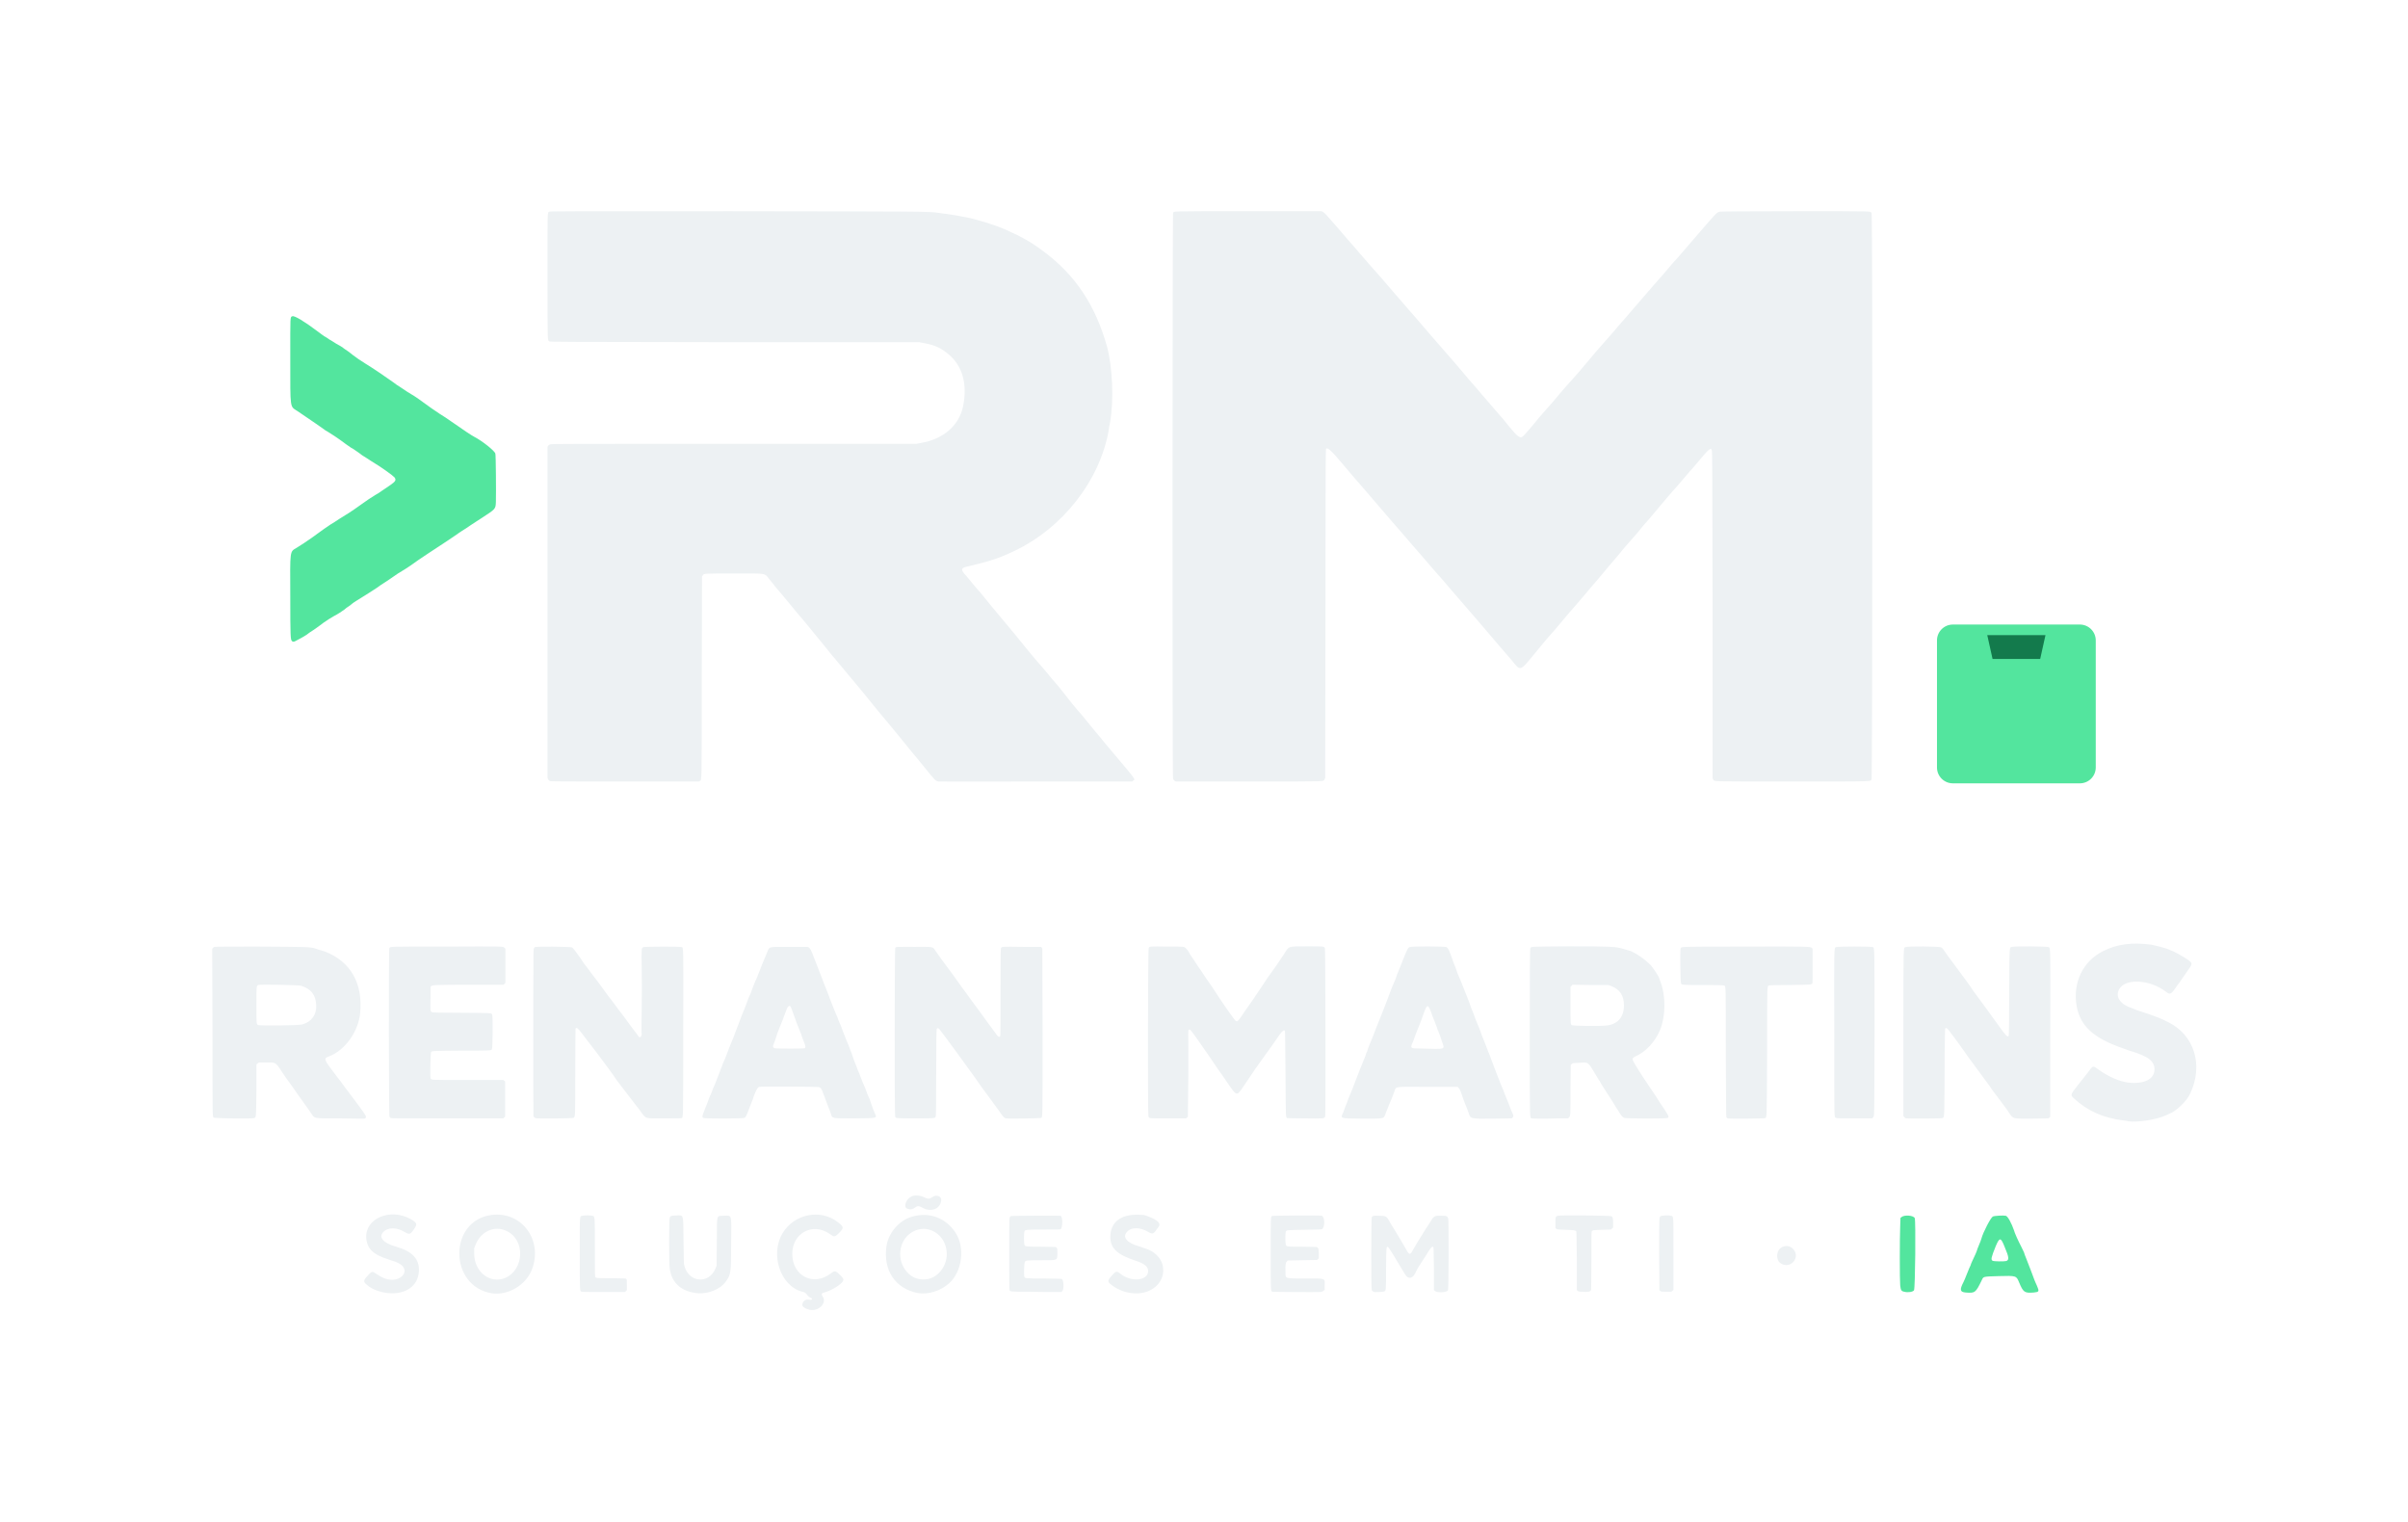
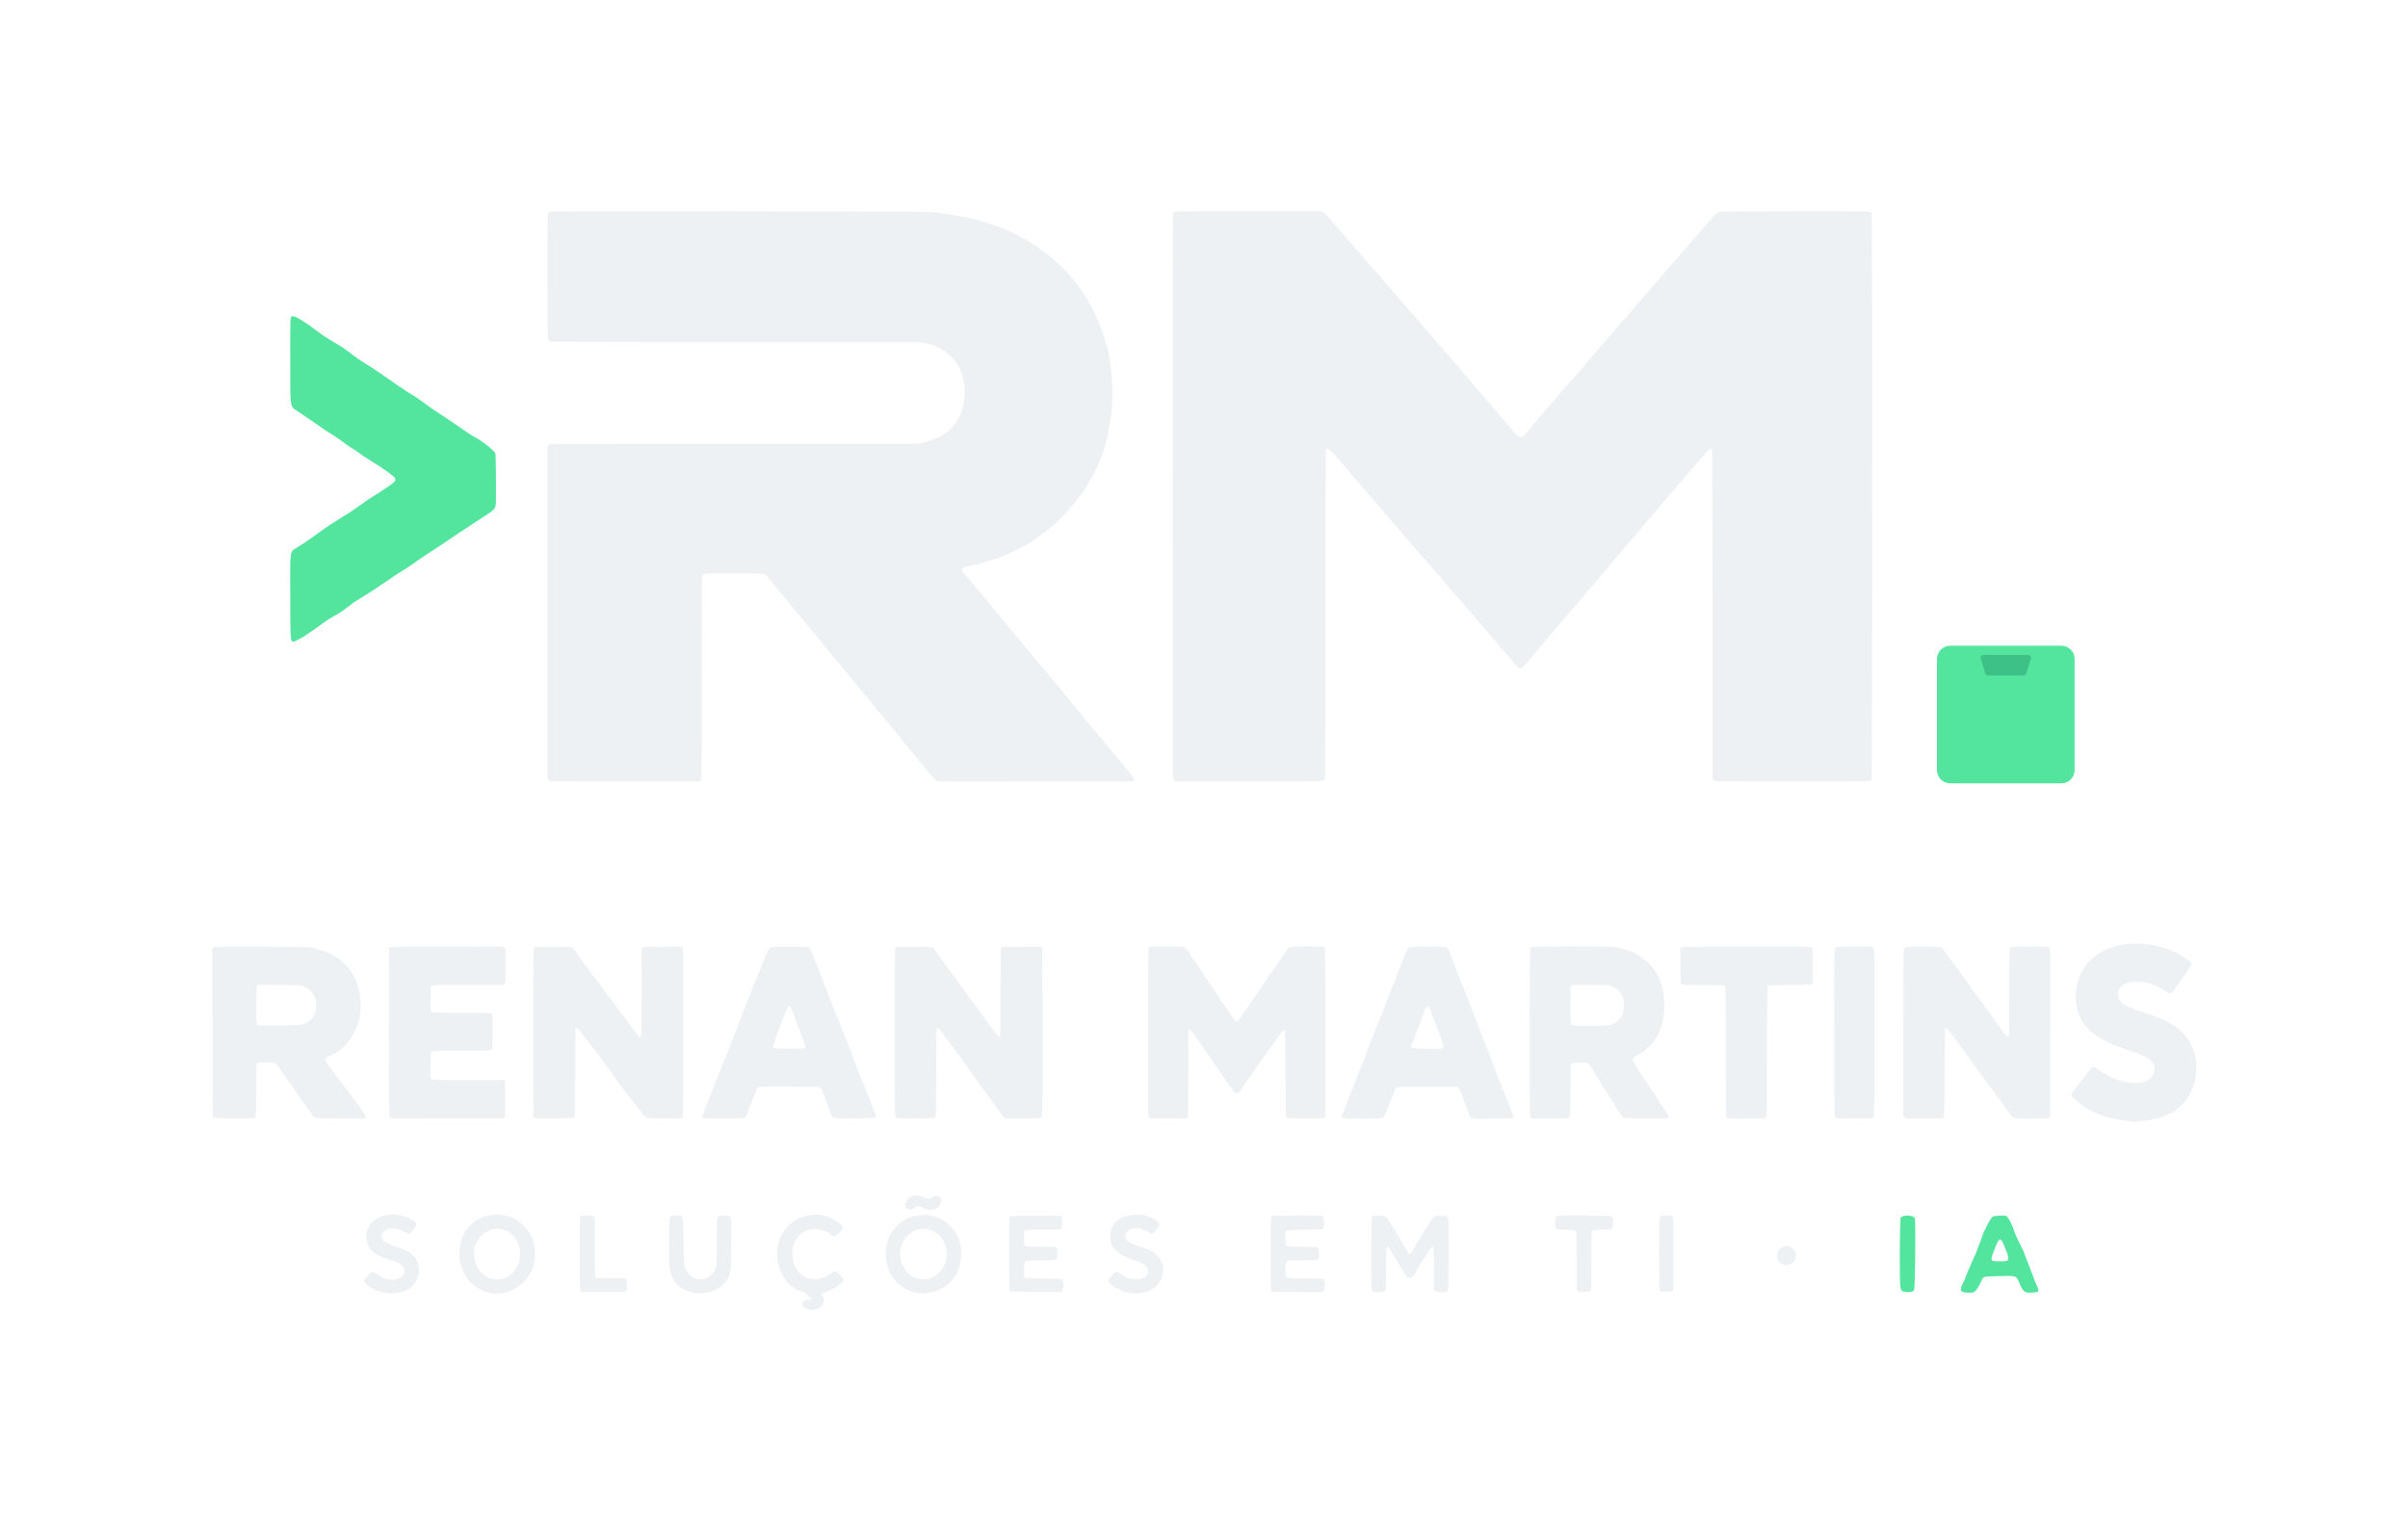
<svg xmlns="http://www.w3.org/2000/svg" viewBox="59 223 910 575" role="img" aria-labelledby="t">
  <g fill="#EDF1F3" fill-rule="evenodd">
    <path d="M267.0 518.2C266.5 518.1 266.0 517.5 265.9 516.8C265.9 516.6 265.9 488.3 265.9 454.0L265.9 391.8L266.2 391.4C266.3 391.2 266.7 391.0 266.9 390.9C267.4 390.7 275.4 390.7 336.4 390.7L405.3 390.7L406.9 390.4C415.4 389.0 421.3 383.9 422.9 376.8C424.8 367.8 422.6 360.6 416.5 356.1C414.0 354.2 411.8 353.3 407.9 352.6L406.4 352.3L336.7 352.3C270.3 352.2 266.9 352.2 266.6 352.0C265.9 351.5 265.9 353.1 265.9 327.6C265.9 301.7 265.8 303.5 266.6 303.0C267.0 302.8 269.6 302.8 335.1 302.8C407.2 302.9 409.9 302.9 413.5 303.4C414.2 303.5 415.8 303.8 417.2 303.9C418.5 304.1 420.2 304.4 420.9 304.5C421.5 304.6 422.7 304.9 423.6 305.0C427.6 305.7 435.0 308.0 439.1 309.8C445.5 312.7 448.7 314.5 453.1 317.8C465.1 326.6 472.9 338.1 477.3 353.8C479.4 361.3 480.0 374.2 478.5 382.6C478.3 383.4 478.1 384.7 478.0 385.5C474.7 404.5 460.6 422.6 442.1 431.3C436.2 434.1 432.9 435.1 424.1 437.2C422.3 437.6 422.1 438.3 423.6 440.0C424.0 440.4 424.6 441.1 424.9 441.5C425.2 441.9 426.2 443.1 427.2 444.3C428.3 445.5 429.6 447.1 430.3 447.9C431.5 449.4 434.9 453.6 439.8 459.4C441.3 461.2 443.4 463.7 444.5 465.1C449.0 470.6 449.5 471.3 451.2 473.2C452.2 474.3 453.8 476.2 454.9 477.5C455.9 478.8 457.3 480.4 458.0 481.2C459.1 482.4 460.3 484.0 464.1 488.8C464.6 489.4 465.8 490.8 466.6 491.8C467.5 492.7 468.9 494.5 469.8 495.6C470.7 496.7 472.1 498.4 473.0 499.5C473.9 500.5 475.6 502.6 476.8 504.1C478.1 505.6 479.8 507.6 480.6 508.6C488.5 518.0 488.1 517.4 487.2 518.0L486.9 518.3L450.6 518.3C426.2 518.4 414.1 518.3 413.6 518.3C412.5 518.0 412.5 518.1 408.0 512.5C406.5 510.6 404.8 508.6 404.2 507.9C403.1 506.6 401.4 504.5 398.1 500.4C396.9 498.9 395.1 496.8 394.3 495.8C392.6 493.8 388.7 489.1 387.3 487.3C386.8 486.6 384.9 484.4 383.2 482.3C381.5 480.2 379.4 477.8 378.6 476.8C377.8 475.9 376.7 474.4 376.0 473.7C375.4 472.9 374.2 471.5 373.4 470.6C372.0 468.8 371.0 467.6 367.4 463.2C366.3 461.9 364.7 459.9 363.8 458.8C362.8 457.6 361.6 456.1 361.0 455.5C359.5 453.7 355.5 448.9 354.3 447.4C353.7 446.7 352.6 445.4 351.9 444.6C351.3 443.7 350.3 442.6 349.9 442.1C347.8 439.4 349.2 439.7 336.3 439.7C324.6 439.7 325.1 439.7 324.6 440.4L324.3 440.8L324.2 478.9C324.2 520.7 324.2 517.5 323.5 518.1L323.1 518.3L295.3 518.3C278.6 518.3 267.3 518.3 267.0 518.2ZM503.4 518.3C502.8 518.1 502.4 517.7 502.3 517.1C502.0 516.1 502.1 304.4 502.3 303.7C502.7 302.7 499.9 302.8 530.8 302.8L558.4 302.8L559.0 303.1C559.6 303.4 560.5 304.5 564.8 309.4C565.7 310.5 567.4 312.4 568.4 313.6C569.5 314.8 571.3 316.9 572.4 318.2C576.5 322.9 578.0 324.7 580.9 327.9C582.2 329.4 584.7 332.3 586.4 334.3C588.1 336.3 590.2 338.6 590.9 339.5C592.3 341.1 594.2 343.2 599.8 349.8C603.7 354.3 606.1 357.0 607.3 358.4C607.9 359.1 609.5 360.9 610.9 362.6C612.3 364.3 614.1 366.4 614.8 367.2C615.6 368.0 617.5 370.3 619.2 372.3C620.9 374.3 623.5 377.3 624.9 378.9C626.4 380.6 628.3 382.8 629.1 383.9C632.5 388.1 633.5 388.8 634.5 387.9C635.0 387.5 636.9 385.3 639.0 382.8C639.9 381.6 641.3 380.0 642.1 379.1C644.6 376.3 646.9 373.7 648.5 371.7C650.2 369.7 651.6 368.1 653.7 365.8C654.4 365.1 655.3 363.9 655.9 363.3C658.0 360.8 660.8 357.5 662.3 355.7C664.0 353.8 667.1 350.3 668.9 348.2C669.5 347.5 670.7 346.0 671.7 344.9C672.7 343.8 674.3 342.0 675.1 341.0C677.6 338.1 680.2 335.1 683.9 330.8C685.9 328.6 688.3 325.8 689.3 324.6C690.4 323.3 692.0 321.4 693.0 320.4C695.5 317.5 697.6 315.1 701.1 311.0C707.5 303.6 707.8 303.2 708.9 303.0C709.2 302.9 719.3 302.8 737.3 302.8C768.6 302.8 765.8 302.7 766.3 303.7C766.7 304.5 766.6 516.5 766.3 517.3C765.8 518.4 769.0 518.3 736.3 518.3C704.4 518.3 707.0 518.4 706.4 517.5L706.2 517.1L706.2 455.3C706.1 401.0 706.1 393.5 705.9 393.1C705.5 392.0 704.8 392.6 700.3 398.0C699.4 399.1 698.2 400.5 697.6 401.1C697.0 401.8 696.2 402.7 695.8 403.2C695.3 403.8 694.0 405.3 692.9 406.6C691.7 407.9 689.9 410.0 688.7 411.4C686.9 413.6 685.2 415.5 681.8 419.6C681.0 420.4 679.3 422.4 678.0 424.1C676.6 425.7 674.7 427.9 673.8 428.9C673.0 429.8 671.8 431.2 671.2 432.0C670.6 432.7 668.8 434.9 667.2 436.7C665.6 438.6 663.8 440.8 663.2 441.5C662.6 442.2 661.5 443.5 660.7 444.4C658.2 447.3 657.0 448.8 655.7 450.3C655.0 451.1 653.5 452.9 652.3 454.2C651.1 455.6 649.7 457.3 649.1 458.0C647.6 459.8 646.0 461.7 643.4 464.6C642.3 466.0 640.1 468.5 638.7 470.3C633.3 476.8 633.7 476.7 630.2 472.4C629.2 471.2 627.2 468.9 625.8 467.3C624.4 465.7 622.9 463.9 622.3 463.2C619.5 459.9 615.5 455.2 613.9 453.4C613.0 452.3 611.5 450.7 610.7 449.7C609.9 448.7 608.4 447.1 607.5 446.0C606.6 444.9 605.0 443.1 604.0 441.9C603.0 440.8 601.6 439.2 600.9 438.4C600.3 437.7 598.9 436.1 597.9 434.9C596.9 433.7 594.2 430.6 592.0 428.1C589.8 425.5 586.8 422.1 585.5 420.6C579.3 413.4 577.2 410.9 575.2 408.6C573.1 406.2 568.0 400.3 566.1 398.0C562.2 393.3 560.6 391.9 560.1 392.6C560.0 392.8 559.9 402.5 559.9 454.9L559.8 516.9L559.6 517.4C558.9 518.4 562.0 518.3 531.1 518.3C516.1 518.3 503.6 518.3 503.4 518.3Z" />
    <path d="M863.2 646.7C863.1 646.6 862.3 646.5 861.5 646.4C853.7 645.4 847.9 642.8 842.7 638.0C841.4 636.8 841.4 636.6 844.2 633.1C845.5 631.5 847.2 629.3 848.0 628.3C850.0 625.5 849.9 625.6 852.1 627.2C855.7 629.8 860.0 631.7 863.4 632.1C869.3 632.7 873.2 630.8 873.2 627.1C873.2 623.9 870.8 622.1 863.7 620.0C863.3 619.9 862.8 619.7 862.6 619.6C862.4 619.5 861.6 619.3 860.9 619.0C850.1 615.2 845.2 610.7 843.8 603.3C842.2 594.4 846.1 586.2 853.8 582.4C859.1 579.7 864.8 579.0 872.2 580.0C873.3 580.2 877.1 581.2 877.6 581.4C877.8 581.5 878.4 581.7 878.9 581.9C880.6 582.5 883.3 584.0 885.9 585.7C887.3 586.7 887.5 587.2 886.7 588.4C885.2 590.6 882.8 594.0 882.4 594.6C882.1 594.9 881.4 595.9 880.9 596.7C879.4 598.7 879.0 598.9 877.6 597.8C871.4 593.0 862.0 592.6 859.8 596.9C858.3 599.7 860.3 602.6 864.8 604.0C865.1 604.1 865.5 604.3 865.8 604.4C866.1 604.6 866.8 604.8 867.4 605.0C870.9 606.1 874.8 607.5 876.7 608.4C877.2 608.7 877.8 609.0 878.1 609.1C888.2 613.9 891.8 625.4 886.7 636.2C885.4 639.1 881.3 643.0 878.7 643.9C878.4 644.0 877.8 644.3 877.4 644.5C873.9 646.1 866.7 647.2 863.2 646.7ZM187.1 645.6C176.9 645.6 178.1 645.8 176.4 643.4C175.7 642.4 174.7 640.9 174.0 640.0C173.3 639.1 172.5 637.8 172.0 637.2C171.6 636.7 170.6 635.2 169.7 633.9C168.8 632.7 167.5 630.9 166.8 629.9C162.9 624.0 163.6 624.5 159.6 624.5L156.8 624.5L156.3 624.9L155.9 625.2L155.9 635.0C155.8 645.7 155.8 645.2 155.0 645.5C154.3 645.8 140.0 645.6 139.7 645.3C139.3 644.8 139.3 644.6 139.3 612.8L139.2 581.5L139.6 581.1C140.1 580.7 137.9 580.7 156.8 580.7C174.4 580.8 176.4 580.8 178.1 581.4C178.4 581.5 179.1 581.7 179.6 581.9C180.2 582.0 181.2 582.4 181.9 582.6C191.6 586.4 196.2 594.7 195.1 605.9C194.4 612.9 189.3 619.9 183.5 622.1C181.1 623.0 181.2 623.1 186.3 629.8C187.0 630.7 188.2 632.2 188.8 633.1C189.4 633.9 190.3 635.2 190.9 635.9C196.4 643.2 197.3 644.5 197.3 645.0C197.3 645.5 197.0 645.8 196.2 645.7C195.9 645.7 191.8 645.7 187.1 645.6ZM439.3 645.6C438.5 645.5 438.1 645.1 436.3 642.4C435.8 641.8 434.7 640.2 433.8 639.0C429.9 633.7 428.9 632.4 427.6 630.4C425.7 627.7 414.9 612.9 414.0 611.9C413.5 611.4 413.2 611.4 413.0 611.8C412.9 612.0 412.8 616.0 412.8 628.3C412.8 641.4 412.7 644.6 412.6 644.9C412.3 645.6 412.4 645.6 404.9 645.6C397.4 645.6 397.5 645.6 397.3 644.9C397.0 644.2 397.1 581.7 397.3 581.3C397.6 580.7 397.4 580.8 404.4 580.8C412.1 580.8 411.4 580.6 412.6 582.4C413.7 584.0 415.8 586.9 419.1 591.3C420.1 592.7 421.7 594.9 422.6 596.2C423.6 597.5 425.1 599.6 426.1 601.0C429.2 605.2 429.7 605.8 430.8 607.4C431.4 608.2 432.5 609.8 433.3 610.8C434.0 611.8 434.9 613.0 435.2 613.4C436.1 614.8 436.7 615.1 437.0 614.5C437.1 614.3 437.1 608.9 437.1 597.8C437.1 582.1 437.1 581.4 437.4 581.1C437.7 580.7 438.0 580.7 445.5 580.8L452.4 580.8L452.7 581.1L452.9 581.4L453.0 613.0C453.0 645.6 453.0 645.1 452.5 645.4C452.2 645.6 440.4 645.8 439.3 645.6ZM551.6 645.6C548.3 645.6 545.5 645.5 545.4 645.5C544.9 645.1 544.9 645.5 544.8 628.7C544.7 619.7 544.7 612.7 544.6 612.6C544.3 612.0 543.7 612.4 542.4 614.2C541.9 614.9 540.7 616.7 539.7 618.1C538.7 619.4 537.4 621.4 536.6 622.4C534.1 625.8 533.1 627.3 528.6 634.0C526.4 637.2 526.3 637.1 523.3 632.8C522.3 631.3 520.4 628.5 519.0 626.6C517.7 624.6 516.1 622.4 515.6 621.6C515.0 620.8 513.7 618.9 512.6 617.3C511.5 615.7 510.3 614.0 509.9 613.5C508.8 612.0 508.6 611.8 508.2 612.2C508.0 612.4 508.0 613.2 508.1 619.9C508.1 624.0 508.1 631.3 508.0 636.2L507.9 645.0L507.6 645.3L507.2 645.6L500.5 645.6C492.9 645.6 493.3 645.7 493.0 644.8C492.7 644.0 492.8 581.6 493.1 581.2C493.4 580.6 493.6 580.6 500.1 580.7C506.9 580.7 506.5 580.6 507.4 581.6C507.7 581.9 508.0 582.3 508.1 582.5C508.2 582.8 509.0 584.1 510.0 585.5C510.9 586.9 512.3 589.0 513.1 590.1C513.8 591.3 514.8 592.6 515.1 593.1C515.7 593.9 517.9 597.1 519.8 600.1C522.1 603.6 525.7 608.6 526.0 608.8C526.6 609.1 527.0 608.8 528.5 606.5C528.9 605.8 529.6 604.9 530.0 604.3C530.9 603.1 532.7 600.5 536.5 594.8C536.9 594.2 537.5 593.3 537.8 592.8C538.2 592.3 539.6 590.2 541.1 588.2C542.5 586.1 544.0 583.9 544.4 583.3C546.1 580.5 545.7 580.6 553.1 580.6C559.3 580.6 559.4 580.6 559.7 581.3C559.9 581.7 560.0 644.4 559.8 644.9C559.4 645.7 559.5 645.7 551.6 645.6ZM573.5 645.7C565.2 645.6 565.5 645.7 566.6 643.4C566.8 642.8 567.0 642.3 567.0 642.3C567.0 642.2 567.2 641.7 567.4 641.2C567.6 640.7 567.9 639.9 568.1 639.5C568.2 639.1 568.6 638.0 569.0 637.1C569.9 635.0 570.6 633.3 571.0 632.1C571.7 630.3 572.3 628.8 572.5 628.2C572.7 627.7 573.2 626.5 574.1 624.2C574.4 623.5 574.8 622.5 575.0 622.0C575.1 621.5 575.3 621.0 575.4 620.8C575.5 620.7 575.8 620.0 576.0 619.2C576.4 618.0 576.7 617.4 577.4 615.7C577.8 614.8 578.6 612.7 579.0 611.6C579.5 610.4 581.1 606.3 581.6 605.1C582.0 604.1 582.6 602.5 583.0 601.5C583.3 600.7 583.8 599.4 584.8 596.7C585.0 596.2 585.3 595.4 585.5 595.0C586.0 593.9 586.5 592.8 586.9 591.4C587.2 590.8 587.6 589.6 588.0 588.7C588.4 587.8 588.8 586.7 589.0 586.2C590.8 581.6 591.1 581.1 591.7 580.9C592.4 580.5 605.3 580.6 605.7 580.9C606.4 581.5 606.6 581.9 608.0 585.9C608.3 586.6 608.6 587.7 608.9 588.2C609.1 588.8 609.6 590.1 609.9 591.0C610.3 591.9 610.8 593.2 611.1 593.8C611.6 595.0 612.0 596.2 612.4 597.1C612.7 597.8 612.9 598.3 614.1 601.4C614.6 603.0 615.4 605.0 615.8 605.9C616.0 606.4 616.3 607.3 616.6 608.1C616.9 608.8 617.3 609.8 617.5 610.3C617.7 610.8 618.0 611.6 618.2 612.0C618.6 613.3 619.4 615.3 620.0 616.7C620.3 617.4 620.6 618.3 620.8 618.8C621.0 619.3 621.3 620.0 621.4 620.4C621.6 620.8 621.9 621.5 622.1 622.1C622.9 624.4 624.4 628.1 625.1 630.0C625.4 630.7 625.8 631.7 625.9 632.1C626.1 632.6 626.3 633.1 626.4 633.3C626.5 633.6 626.8 634.3 627.1 634.9C627.6 636.3 628.0 637.4 628.5 638.5C628.7 638.9 629.0 639.7 629.2 640.2C629.9 642.2 630.3 643.1 630.6 643.7C631.0 644.5 631.0 644.9 630.6 645.3L630.3 645.6L623.5 645.7C614.5 645.8 614.7 645.8 614.0 643.5C613.8 643.0 613.4 641.8 613.0 640.9C612.3 639.2 611.7 637.6 611.1 635.7C610.8 634.9 610.5 634.3 610.2 634.1L609.9 633.7L598.9 633.7C585.7 633.6 586.6 633.5 586.0 635.3C585.8 635.9 585.4 636.9 585.1 637.7C584.5 639.0 583.4 641.8 582.7 643.6C581.8 645.9 582.6 645.7 573.5 645.7ZM637.9 645.6C637.1 645.4 637.1 648.1 637.1 613.2C637.1 591.0 637.2 581.5 637.3 581.3C637.6 580.7 636.9 580.7 651.8 580.6C668.0 580.6 669.8 580.7 672.6 581.6C673.3 581.8 674.0 582.0 674.3 582.1C676.4 582.5 680.6 585.4 682.9 587.8C683.9 589.0 686.0 592.1 686.0 592.6C686.0 592.6 686.2 593.1 686.4 593.7C688.6 599.3 688.5 607.0 686.3 612.3C684.4 616.8 680.9 620.5 677.0 622.2C676.7 622.3 676.4 622.6 676.2 622.7C675.8 623.3 675.8 623.4 677.5 626.2C678.2 627.4 681.1 631.9 682.3 633.6C682.9 634.4 684.0 636.1 684.8 637.3C685.5 638.5 686.8 640.4 687.6 641.6C689.6 644.6 689.8 645.0 689.3 645.4C689.0 645.8 673.3 645.7 672.7 645.4C672.2 645.1 671.5 644.4 670.9 643.3C670.7 642.9 670.2 642.1 669.8 641.6C669.5 641.0 668.7 639.8 668.1 638.8C667.5 637.9 666.6 636.4 666.1 635.7C665.6 634.9 664.9 633.8 664.5 633.2C664.1 632.6 663.7 631.9 663.6 631.6C663.4 631.4 662.9 630.6 662.5 629.9C658.9 623.9 659.5 624.4 655.7 624.6C653.4 624.7 653.3 624.7 653.0 625.0L652.6 625.4L652.5 634.4C652.5 644.6 652.5 644.6 652.0 645.2L651.6 645.6L647.7 645.6C642.0 645.8 638.4 645.7 637.9 645.6ZM711.9 645.6C711.7 645.5 711.5 645.3 711.4 645.1C711.3 644.9 711.3 639.3 711.2 620.6C711.2 594.9 711.2 595.7 710.6 595.4C710.5 595.3 708.0 595.2 702.8 595.2C694.8 595.2 694.7 595.2 694.3 594.7C694.0 594.2 693.9 582.0 694.1 581.4C694.4 580.7 693.4 580.7 717.0 580.7C742.5 580.6 743.3 580.7 743.7 581.2L744.0 581.5L744.0 588.0C744.0 591.8 744.0 594.5 743.9 594.6C743.6 595.1 743.2 595.1 735.4 595.2C730.6 595.2 727.6 595.3 727.5 595.4C726.8 595.7 726.8 594.1 726.8 620.4C726.7 647.0 726.7 645.1 726.0 645.5C725.6 645.7 712.4 645.8 711.9 645.6ZM779.3 645.6C779.0 645.5 778.7 645.3 778.6 645.1L778.3 644.7L778.3 613.3C778.3 578.6 778.3 581.3 779.1 580.9C779.8 580.5 791.9 580.6 792.6 581.0C793.1 581.3 793.2 581.4 795.1 584.2C795.6 584.9 796.7 586.3 797.4 587.3C800.8 591.8 804.0 596.2 804.7 597.4C805.4 598.3 807.6 601.4 810.0 604.6C811.4 606.5 812.1 607.5 813.9 610.0C817.1 614.5 817.7 615.1 818.1 614.4C818.2 614.3 818.3 607.3 818.3 597.9C818.4 579.4 818.3 581.1 819.4 580.8C820.5 580.5 832.7 580.6 833.2 580.9C833.9 581.3 833.9 579.7 833.8 613.5L833.8 645.0L833.5 645.3L833.1 645.6L826.9 645.7C819.3 645.7 819.9 645.9 818.1 643.3C817.8 642.7 816.9 641.6 816.2 640.6C815.5 639.7 814.3 638.1 813.5 637.0C812.7 636.0 811.5 634.4 810.9 633.4C809.8 631.9 808.2 629.7 803.1 622.8C802.5 622.0 801.7 620.9 801.4 620.4C801.0 619.9 800.1 618.6 799.4 617.6C798.7 616.6 797.7 615.3 797.2 614.6C796.7 614.0 796.0 613.1 795.7 612.6C794.9 611.5 794.3 611.2 794.1 611.7C794.0 611.8 794.0 616.0 793.9 620.9C793.8 647.2 793.9 645.1 792.9 645.5C792.3 645.7 780.1 645.7 779.3 645.6ZM206.7 645.5C206.5 645.4 206.2 645.1 206.2 644.9C205.9 644.5 205.9 581.8 206.1 581.4C206.5 580.6 205.0 580.7 227.1 580.7C249.3 580.6 249.1 580.6 249.6 581.1L250.0 581.5L250.0 587.9L250.0 594.4L249.6 594.8L249.3 595.1L237.7 595.1C224.0 595.1 222.5 595.2 222.0 595.6L221.7 595.9L221.7 600.2C221.6 604.9 221.6 605.2 222.3 605.5C222.6 605.6 225.3 605.7 233.5 605.7C245.1 605.8 244.7 605.7 245.0 606.4C245.3 606.9 245.2 619.1 244.9 619.5C244.6 620.0 244.4 620.0 233.4 620.0C222.0 620.1 222.2 620.1 221.9 620.6C221.7 620.9 221.5 629.5 221.7 630.2C221.9 631.2 220.8 631.1 235.9 631.1L249.2 631.1L249.6 631.4L249.9 631.7L249.9 638.3L249.9 644.9L249.6 645.2L249.2 645.6L228.2 645.6C210.9 645.6 207.0 645.6 206.7 645.5ZM261.4 645.5C261.1 645.4 260.7 645.1 260.6 644.8C260.5 644.5 260.5 590.0 260.6 584.1C260.6 581.6 260.7 581.3 261.1 580.9C261.5 580.6 274.4 580.7 275.1 581.0C275.6 581.2 276.4 582.3 278.6 585.4C279.0 586.1 279.6 586.9 279.7 587.1C279.9 587.4 280.7 588.3 281.4 589.3C282.1 590.3 283.5 592.1 284.5 593.4C285.5 594.7 286.9 596.6 287.6 597.6C288.2 598.5 289.3 600.0 290.0 600.8C291.4 602.7 293.7 605.8 294.6 606.9C295.5 608.2 296.6 609.6 297.9 611.4C298.6 612.3 299.4 613.4 299.8 613.9C300.4 614.9 300.7 615.1 301.0 614.9C301.2 614.8 301.6 614.0 301.5 613.8C301.4 613.7 301.4 609.5 301.5 604.5C301.6 599.2 301.6 592.5 301.5 588.6C301.4 581.3 301.4 581.3 302.1 580.9C302.6 580.7 316.2 580.6 316.6 580.9C317.3 581.2 317.3 579.0 317.2 613.3C317.2 647.5 317.2 645.2 316.5 645.5C316.3 645.6 314.2 645.6 310.0 645.6C302.3 645.6 303.3 646.0 300.7 642.4C299.8 641.3 298.6 639.7 297.9 638.8C296.1 636.5 293.1 632.5 292.0 631.1C291.6 630.4 290.3 628.6 289.2 627.1C288.1 625.6 286.9 624.0 286.6 623.6C285.5 622.1 283.7 619.7 281.9 617.4C281.0 616.2 279.6 614.5 279.0 613.6C277.4 611.5 276.9 611.1 276.5 611.7C276.5 611.7 276.4 618.5 276.4 628.0C276.4 644.9 276.4 644.9 275.8 645.4C275.5 645.6 262.0 645.8 261.4 645.5ZM324.7 645.4C324.3 645.1 324.4 644.6 325.0 643.1C325.3 642.4 325.7 641.2 326.0 640.6C326.9 638.2 327.3 637.0 327.6 636.6C327.7 636.4 327.9 635.8 328.1 635.3C328.3 634.7 328.7 633.7 329.1 632.9C329.4 632.2 329.8 631.1 330.0 630.6C331.1 627.8 331.3 627.3 331.5 626.7C331.7 626.3 331.9 625.8 332.0 625.4C332.1 625.1 332.3 624.5 332.5 624.2C332.6 623.9 332.9 623.3 333.1 622.8C333.4 621.9 334.2 620.0 334.9 618.1C335.6 616.5 336.1 615.3 338.0 610.2C339.0 607.5 339.5 606.2 340.1 604.8C340.9 602.8 341.3 601.8 341.8 600.3C342.1 599.6 342.4 598.9 342.5 598.8C342.6 598.6 342.8 598.1 343.0 597.5C343.2 597.0 343.5 596.0 343.8 595.3C344.0 594.7 344.4 593.9 344.5 593.6C344.7 593.3 344.9 592.7 345.1 592.3C345.4 591.5 346.1 589.7 347.1 587.2C347.8 585.6 348.2 584.5 348.9 582.9C349.8 580.6 349.1 580.8 357.4 580.8L364.2 580.8L364.6 581.0C365.3 581.5 365.3 581.5 366.9 585.6C367.1 586.1 367.4 586.9 367.6 587.4C368.0 588.4 368.7 590.2 369.5 592.3C370.5 594.9 371.0 596.3 371.3 596.9C371.7 597.9 372.5 600.0 372.9 601.1C373.7 603.2 375.1 606.7 375.4 607.2C375.5 607.6 375.8 608.2 375.9 608.6C376.1 609.1 376.4 609.9 376.7 610.4C376.9 611.0 377.3 612.0 377.5 612.6C377.8 613.3 378.1 614.2 378.3 614.6C378.5 615.1 378.8 615.9 379.0 616.4C379.2 616.9 379.5 617.6 379.6 617.8C379.7 618.1 379.9 618.6 380.1 619.1C380.2 619.5 380.4 620.1 380.6 620.4C380.7 620.7 381.0 621.3 381.1 621.8C381.3 622.5 381.9 624.2 382.9 626.6C383.1 627.2 383.3 627.8 383.5 628.1C383.6 628.3 383.9 629.0 384.0 629.4C384.2 629.9 384.6 630.9 384.9 631.7C385.8 633.7 386.5 635.4 386.9 636.7C387.2 637.3 387.5 638.0 387.6 638.2C387.7 638.5 387.9 639.1 388.1 639.7C388.7 641.5 389.2 642.8 389.6 643.7C390.5 645.6 390.8 645.5 381.9 645.6C373.2 645.6 373.6 645.7 373.0 643.9C372.9 643.5 372.7 643.0 372.6 642.7C372.4 642.3 372.1 641.4 371.0 638.6C370.8 637.9 370.5 637.1 370.4 636.9C370.3 636.6 370.0 636.1 369.9 635.6C369.6 634.7 369.2 634.1 368.6 633.8C368.2 633.6 346.4 633.5 345.9 633.7C345.2 634.0 344.7 635.0 343.8 637.4C343.7 637.9 343.3 638.9 343.0 639.6C342.7 640.3 342.3 641.5 342.0 642.2C341.2 644.4 340.8 645.1 340.4 645.4C339.7 645.7 325.2 645.8 324.7 645.4ZM752.8 645.4C752.1 645.0 752.2 647.1 752.2 613.4C752.1 579.8 752.1 581.3 752.8 580.9C753.4 580.6 766.3 580.6 766.8 580.9C767.4 581.3 767.4 580.2 767.4 613.0C767.3 645.1 767.4 644.9 766.8 645.3L766.5 645.6L759.8 645.6C754.2 645.6 753.1 645.6 752.8 645.4ZM603.9 619.2C604.5 619.1 604.7 618.6 604.4 617.9C604.2 617.4 603.7 615.9 603.1 614.1C602.8 613.5 602.6 612.7 602.5 612.5C602.3 612.3 602.1 611.7 602.0 611.2C601.6 610.2 600.7 607.7 600.2 606.6C600.1 606.1 599.8 605.4 599.6 604.9C598.6 602.4 598.2 602.6 597.0 606.0C596.2 608.4 594.9 611.6 594.4 612.8C594.3 613.1 593.9 614.2 593.5 615.2C593.2 616.1 592.8 617.2 592.6 617.5C592.0 619.0 592.2 619.2 595.4 619.2C600.8 619.4 603.5 619.4 603.9 619.2ZM363.1 619.1C363.5 618.8 363.5 618.3 362.7 616.4C362.3 615.5 362.0 614.5 361.9 614.3C361.9 614.1 361.7 613.5 361.4 612.9C360.9 611.6 360.4 610.4 359.9 609.1C359.7 608.4 359.4 607.7 359.3 607.4C359.2 607.2 358.8 606.1 358.5 605.2C357.8 603.2 357.7 603.1 357.3 603.1C356.9 603.2 356.5 603.7 356.2 604.6C355.8 605.6 355.0 607.8 354.7 608.6C354.3 609.5 353.5 611.6 352.9 613.1C352.1 615.6 351.4 617.6 351.2 618.0C351.0 618.5 351.2 619.0 351.8 619.1C352.5 619.3 362.8 619.3 363.1 619.1ZM666.2 610.5C670.4 610.0 672.7 607.3 672.7 602.9C672.7 599.2 671.2 596.9 667.9 595.6L666.8 595.2L660.0 595.2L653.2 595.1L652.9 595.5L652.5 595.9L652.5 602.7C652.5 610.1 652.5 610.2 653.1 610.4C653.7 610.7 664.1 610.8 666.2 610.5ZM173.2 610.1C176.7 609.2 178.7 606.4 178.5 602.8C178.3 598.9 176.6 596.7 172.8 595.5C171.8 595.2 157.4 594.9 156.6 595.2C155.9 595.5 155.9 595.6 155.9 602.8C155.9 609.8 155.9 610.0 156.5 610.3C157.1 610.7 171.9 610.5 173.2 610.1Z" />
    <path d="M364.9 717.9C363.2 717.5 362.1 716.7 362.2 716.0C362.3 714.7 363.4 713.9 364.7 714.1C366.0 714.4 366.3 713.7 365.2 713.3C364.8 713.1 364.5 712.9 364.1 712.4C363.5 711.5 363.1 711.3 362.2 711.1C353.9 709.0 349.9 696.9 354.8 688.9C359.2 681.7 369.0 679.7 375.6 684.8C377.9 686.6 378.0 686.9 376.2 688.8C374.7 690.3 374.3 690.4 373.5 689.9C373.3 689.8 372.8 689.4 372.3 689.1C366.0 684.9 358.4 689.0 358.4 696.8C358.4 705.2 366.5 709.3 373.1 704.1C374.5 703.0 374.8 703.1 376.8 705.1C377.8 706.2 377.9 706.5 377.5 707.2C376.7 708.5 373.4 710.5 371.1 711.2C369.4 711.6 369.2 711.9 370.0 713.1C371.5 715.5 368.2 718.7 364.9 717.9ZM205.5 711.6C202.8 711.3 200.2 710.4 198.4 709.1C196.2 707.4 196.1 707.1 197.8 705.2C199.4 703.4 199.8 703.3 200.8 704.1C203.5 705.9 205.1 706.6 207.4 706.6C210.5 706.5 212.7 704.2 211.6 702.1C211.0 700.9 209.5 700.0 206.1 699.0C200.0 697.1 197.7 694.9 197.4 690.7C197.0 683.4 206.4 679.4 214.1 683.6C216.9 685.2 216.9 685.6 214.7 688.5C214.0 689.4 213.3 689.4 212.0 688.6C209.1 686.7 205.5 686.7 203.9 688.5C201.9 690.5 203.8 692.7 208.7 694.1C214.8 695.8 217.6 698.8 217.3 703.4C217.0 709.0 212.2 712.3 205.5 711.6ZM244.9 711.7C228.6 709.1 228.4 684.3 244.7 682.1C256.0 680.6 264.2 691.4 260.1 702.5C257.9 708.5 251.1 712.6 244.9 711.7ZM323.0 711.7C316.7 711.2 312.9 708.0 312.1 702.4C311.8 700.6 311.8 683.7 312.1 683.1C312.3 682.5 312.5 682.4 314.3 682.3C317.5 682.2 317.2 681.3 317.3 691.9C317.4 698.7 317.4 700.7 317.6 701.2C319.2 707.7 326.9 708.4 329.4 702.3L329.8 701.3L329.9 692.3C330.0 681.4 329.6 682.6 332.5 682.4C335.7 682.3 335.4 681.4 335.3 692.8C335.3 704.1 335.2 704.8 333.1 707.5C331.2 710.1 326.8 711.9 323.0 711.7ZM405.8 711.6C397.3 709.9 392.7 703.0 394.0 693.9C394.7 689.0 398.7 684.2 403.5 682.8C410.0 680.8 416.4 683.1 420.1 688.8C423.8 694.4 422.6 703.5 417.7 707.9C414.5 710.8 409.7 712.3 405.8 711.6ZM486.4 711.6C484.0 711.3 481.5 710.3 479.7 709.0C477.4 707.4 477.3 707.1 479.1 705.1C480.7 703.2 481.0 703.2 482.4 704.3C486.4 707.6 492.9 707.0 492.9 703.3C492.9 701.6 491.5 700.5 488.2 699.4C481.2 697.1 478.6 694.7 478.6 690.4C478.6 684.9 482.5 681.8 489.2 682.0L491.3 682.1L492.8 682.6C496.7 684.1 497.9 685.3 496.7 686.8C496.4 687.1 496.0 687.7 495.8 688.0C494.9 689.3 494.4 689.4 492.9 688.5C489.9 686.7 486.5 686.6 484.9 688.5C483.0 690.5 484.9 692.7 489.6 694.0C490.1 694.1 490.7 694.4 491.0 694.5C491.2 694.6 491.8 694.8 492.2 694.9C495.1 695.8 497.6 698.2 498.3 700.8C500.0 707.3 494.1 712.7 486.4 711.6ZM278.8 711.1C278.1 710.8 278.1 711.7 278.1 696.8C278.1 681.4 278.0 682.7 279.1 682.4C279.7 682.2 282.2 682.2 282.8 682.4C283.8 682.7 283.8 681.7 283.8 694.1C283.8 700.7 283.8 705.1 283.9 705.3C284.1 706.0 284.1 706.0 290.0 706.0L295.4 706.1L295.7 706.3C295.9 706.6 295.9 706.7 295.9 708.6L295.9 710.5L295.6 710.8L295.2 711.2L287.2 711.2C282.7 711.2 278.9 711.2 278.8 711.1ZM447.6 711.1C440.7 711.1 440.7 711.1 440.5 710.4C440.4 710.2 440.4 704.9 440.4 696.8C440.4 682.0 440.3 682.8 441.2 682.5C441.5 682.4 459.5 682.3 459.8 682.4C460.7 682.8 460.6 687.0 459.8 687.5C459.6 687.6 457.4 687.6 453.4 687.6C446.8 687.6 446.5 687.7 446.2 688.2C445.9 688.8 445.9 693.0 446.2 693.5C446.5 694.0 446.5 694.1 452.4 694.1L458.0 694.2L458.3 694.5C458.6 694.9 458.6 694.9 458.6 696.7C458.5 699.4 458.9 699.2 452.1 699.2C446.9 699.2 446.7 699.3 446.3 699.8C446.0 700.3 445.9 704.8 446.1 705.4C446.4 706.1 446.3 706.1 453.4 706.1C458.5 706.2 460.1 706.2 460.3 706.3C461.0 706.7 461.1 710.2 460.5 710.8L460.1 711.2L457.1 711.2C455.4 711.2 451.2 711.2 447.6 711.1ZM539.8 711.1C539.2 710.8 539.2 710.9 539.2 696.7C539.2 682.7 539.2 682.8 539.7 682.5C540.1 682.3 558.1 682.2 558.5 682.4C559.8 682.9 559.7 687.1 558.5 687.5C558.2 687.6 555.5 687.6 551.8 687.7C545.3 687.8 545.2 687.8 544.9 688.4C544.7 688.9 544.7 692.7 544.9 693.3C545.2 694.1 545.2 694.1 551.2 694.1L556.6 694.2L557.0 694.5C557.3 694.9 557.3 694.9 557.4 696.7L557.4 698.4L557.1 698.8L556.7 699.1L551.2 699.2L545.6 699.3L545.3 699.7C544.8 700.2 544.7 701.0 544.8 703.5C544.8 706.3 544.3 706.1 552.4 706.1C560.2 706.1 559.7 705.9 559.6 708.8L559.6 710.4L559.2 710.7C558.9 711.0 558.6 711.1 558.1 711.2C556.8 711.3 540.2 711.2 539.8 711.1ZM578.2 711.2C577.8 711.0 577.5 710.8 577.4 710.5C577.1 710.1 577.2 683.3 577.4 682.9C577.8 682.4 578.1 682.3 580.1 682.4C582.8 682.4 583.0 682.5 584.3 684.9C584.6 685.5 585.4 686.7 586.0 687.7C587.6 690.3 589.9 694.2 590.5 695.3C591.5 697.2 592.0 697.2 592.8 695.6C593.5 694.3 595.7 690.7 597.9 687.2C598.4 686.6 599.0 685.5 599.4 684.9C600.8 682.5 601.1 682.3 603.7 682.4C605.7 682.4 606.0 682.5 606.3 683.5C606.5 684.3 606.5 710.2 606.2 710.6C605.7 711.4 602.0 711.6 601.3 710.8L600.9 710.5L600.9 702.5C600.8 698.1 600.8 694.4 600.7 694.3C600.4 693.8 599.8 694.3 598.8 695.9C598.2 696.9 597.6 697.9 594.9 702.0C594.7 702.5 594.2 703.2 594.0 703.8C593.1 705.5 592.4 706.0 591.4 705.8C590.6 705.5 590.4 705.3 589.3 703.4C588.7 702.4 587.9 701.1 587.6 700.6C586.5 698.8 586.1 698.1 585.5 697.1C584.4 695.3 583.7 694.3 583.5 694.2C582.9 694.0 582.9 693.9 582.8 702.3C582.8 710.9 582.8 710.6 582.1 711.0C581.8 711.2 578.6 711.3 578.2 711.2ZM656.8 711.1C655.7 711.1 655.5 711.0 655.2 710.8L654.9 710.5L654.9 699.5C654.8 693.4 654.8 688.4 654.7 688.3C654.4 687.9 653.8 687.8 650.6 687.7C647.6 687.6 647.5 687.6 647.1 687.3L646.8 687.0L646.8 685.0C646.8 682.8 646.9 682.6 647.8 682.4C648.6 682.1 667.6 682.3 668.0 682.6C668.5 682.9 668.6 683.4 668.6 685.2L668.6 686.9L668.2 687.2L667.8 687.6L664.6 687.7C661.2 687.8 660.8 687.8 660.5 688.4C660.4 688.5 660.4 692.2 660.4 699.4C660.4 705.9 660.3 710.2 660.3 710.4C660.0 711.1 659.2 711.3 656.8 711.1ZM686.4 710.8L686.1 710.5L686.0 697.1C686.0 683.2 686.0 683.0 686.5 682.6C686.8 682.3 689.6 682.1 690.4 682.4C691.5 682.7 691.4 681.5 691.4 696.9L691.4 710.4L691.0 710.8L690.6 711.1L688.7 711.1C686.8 711.1 686.8 711.1 686.4 710.8ZM248.7 706.3C256.3 704.4 258.1 693.2 251.6 688.8C246.8 685.6 240.9 687.8 238.7 693.4L238.2 694.7L238.2 696.7C238.2 703.0 243.2 707.6 248.7 706.3ZM409.7 706.3C413.7 705.5 416.8 701.3 416.8 696.9C416.8 689.3 409.1 684.8 403.2 688.9C398.5 692.1 397.8 699.3 401.8 703.7C403.8 706.0 406.7 706.9 409.7 706.3ZM732.8 700.8C731.3 700.3 730.6 699.1 730.6 697.5C730.6 693.5 735.7 692.4 737.4 696.1C738.6 698.9 735.7 701.9 732.8 700.8ZM409.1 680.0C408.9 679.9 408.2 679.7 407.7 679.4C406.2 678.6 405.7 678.6 404.8 679.3C403.9 680.0 403.0 680.2 401.8 679.7C400.4 679.2 401.3 676.2 403.3 675.2C404.5 674.5 406.7 674.6 408.4 675.5C409.6 676.1 410.3 676.1 411.1 675.5C412.8 674.2 414.9 674.9 414.7 676.7C414.3 679.3 412.1 680.7 409.1 680.0Z" />
  </g>
  <g fill="#53E59E" fill-rule="evenodd">
    <path d="M169.3 465.2C168.8 464.7 168.7 463.6 168.7 448.5C168.6 430.4 168.5 431.6 171.1 430.0C172.1 429.4 175.5 427.2 176.7 426.3C181.1 423.1 182.5 422.1 183.9 421.2C184.8 420.7 186.3 419.7 187.2 419.1C188.1 418.5 189.2 417.9 189.6 417.6C190.4 417.2 195.2 413.9 196.1 413.2C196.7 412.7 200.0 410.5 200.9 410.0C201.3 409.8 202.5 409.1 203.4 408.4C204.4 407.7 205.7 406.8 206.5 406.3C208.5 404.9 208.8 404.4 208.1 403.4C207.5 402.7 203.1 399.5 199.4 397.3C198.1 396.4 196.4 395.4 195.8 395.0C195.2 394.5 194.2 393.8 193.6 393.4C193.0 393.0 192.2 392.4 191.7 392.2C190.9 391.7 188.7 390.1 187.5 389.2C186.9 388.7 184.4 387.1 182.8 386.1C182.4 385.9 181.7 385.5 181.4 385.2C181.0 384.9 179.6 383.9 178.4 383.1C177.2 382.3 175.3 381.0 174.3 380.3C173.3 379.6 172.0 378.7 171.5 378.4C168.5 376.4 168.7 378.1 168.7 358.7C168.7 342.0 168.6 342.9 169.5 342.5C170.3 342.2 174.1 344.5 179.0 348.2C180.0 349.0 181.2 349.8 181.6 350.1C182.1 350.3 182.9 350.9 183.5 351.3C184.1 351.6 185.3 352.4 186.1 352.9C187.0 353.4 188.1 354.0 188.5 354.3C188.9 354.7 189.9 355.3 190.6 355.8C191.2 356.3 192.1 356.9 192.4 357.2C193.4 358.0 195.6 359.5 197.1 360.4C199.6 361.9 205.2 365.7 207.4 367.3C208.1 367.9 209.5 368.8 210.6 369.5C211.6 370.2 212.7 370.9 213.0 371.1C213.3 371.3 213.9 371.6 214.3 371.9C214.7 372.1 216.0 372.9 217.1 373.7C221.6 377.0 223.1 378.0 225.2 379.4C226.4 380.1 228.3 381.4 229.3 382.1C234.3 385.6 237.3 387.6 238.3 388.1C241.2 389.6 245.9 393.3 246.2 394.4C246.4 395.0 246.5 409.3 246.4 412.6C246.3 415.4 246.3 415.3 241.1 418.7C239.8 419.5 237.9 420.8 236.8 421.5C235.8 422.2 234.3 423.2 233.6 423.6C232.9 424.1 232.0 424.6 231.7 424.9C231.0 425.4 225.8 428.9 220.7 432.2C217.7 434.2 216.5 435.0 214.0 436.8C212.9 437.6 211.2 438.6 209.4 439.7C208.8 440.1 208.1 440.6 207.8 440.8C207.5 441.0 206.1 442.0 204.7 442.9C203.3 443.8 201.9 444.7 201.6 445.0C201.2 445.3 199.7 446.2 198.2 447.2C193.4 450.2 192.7 450.6 192.1 451.1C191.8 451.4 191.2 451.8 190.8 452.1C190.3 452.4 189.6 452.9 189.2 453.3C188.4 453.9 186.6 455.1 185.2 455.8C184.7 456.1 183.8 456.6 183.2 457.0C182.7 457.4 181.8 457.9 181.4 458.2C181.0 458.5 180.3 459.0 179.8 459.4C179.2 459.8 178.2 460.6 177.4 461.1C176.6 461.6 175.4 462.4 174.8 462.9C174.1 463.3 173.1 464.0 172.6 464.2C172.0 464.5 171.3 464.9 170.9 465.1C170.1 465.6 169.6 465.6 169.3 465.2Z" />
    <path d="M801.8 711.4C799.7 711.2 799.5 710.4 801.0 707.5C801.3 706.9 801.8 705.7 802.1 704.9C802.4 704.2 802.9 702.9 803.2 702.2C803.6 701.4 803.9 700.7 803.9 700.5C804.0 700.3 804.4 699.3 804.9 698.3C805.4 697.3 805.9 696.1 806.0 695.8C806.1 695.4 806.5 694.3 806.9 693.4C807.3 692.5 807.7 691.4 807.8 691.0C808.4 688.7 811.3 683.1 812.1 682.7C812.6 682.4 816.2 682.2 817.0 682.4C817.8 682.6 819.2 685.3 820.1 687.9C820.3 688.8 821.6 691.7 822.9 694.2C823.4 695.3 823.9 696.2 823.9 696.3C823.9 696.4 824.3 697.6 824.9 699.0C826.1 702.1 827.2 704.9 827.8 706.6C828.0 707.2 828.5 708.2 828.8 708.9C829.7 711.0 829.6 711.2 827.6 711.4C824.0 711.7 823.6 711.3 822.0 707.5C821.0 705.1 821.0 705.0 814.4 705.2C808.2 705.4 808.6 705.3 807.9 706.8C805.6 711.5 805.4 711.7 801.8 711.4ZM778.6 711.1C777.5 710.9 777.3 710.5 777.1 708.7C776.9 707.0 776.9 690.6 777.1 686.3L777.2 683.2L777.6 682.9C778.6 682.0 782.1 682.2 782.6 683.3C783.0 684.2 782.8 709.9 782.3 710.6C781.8 711.2 780.0 711.5 778.6 711.1ZM817.2 699.5C818.3 699.1 818.2 698.0 816.7 694.5C815.1 690.4 814.7 690.4 813.2 693.9C811.5 698.1 811.3 699.0 812.0 699.4C812.5 699.7 816.5 699.7 817.2 699.5Z" />
  </g>
-   <path fill="#53E59E" d="M797 459H845A6 6 0 0 1 851 465V513A6 6 0 0 1 845 519H797A6 6 0 0 1 791 513V465A6 6 0 0 1 797 459Z" />
-   <path fill="#137A4C" d="M810 463H832L830 472H812Z" />
+   <path fill="#53E59E" d="M796 467H838A5 5 0 0 1 843 472V514A5 5 0 0 1 838 519H796A5 5 0 0 1 791 514V472A5 5 0 0 1 796 467Z" />
+   <path fill="#3DC187" stroke="#3DC187" stroke-width="2.2" stroke-linejoin="round" d="M808.57 471.57H825.43L823.70 477.17H810.30Z" />
</svg>
